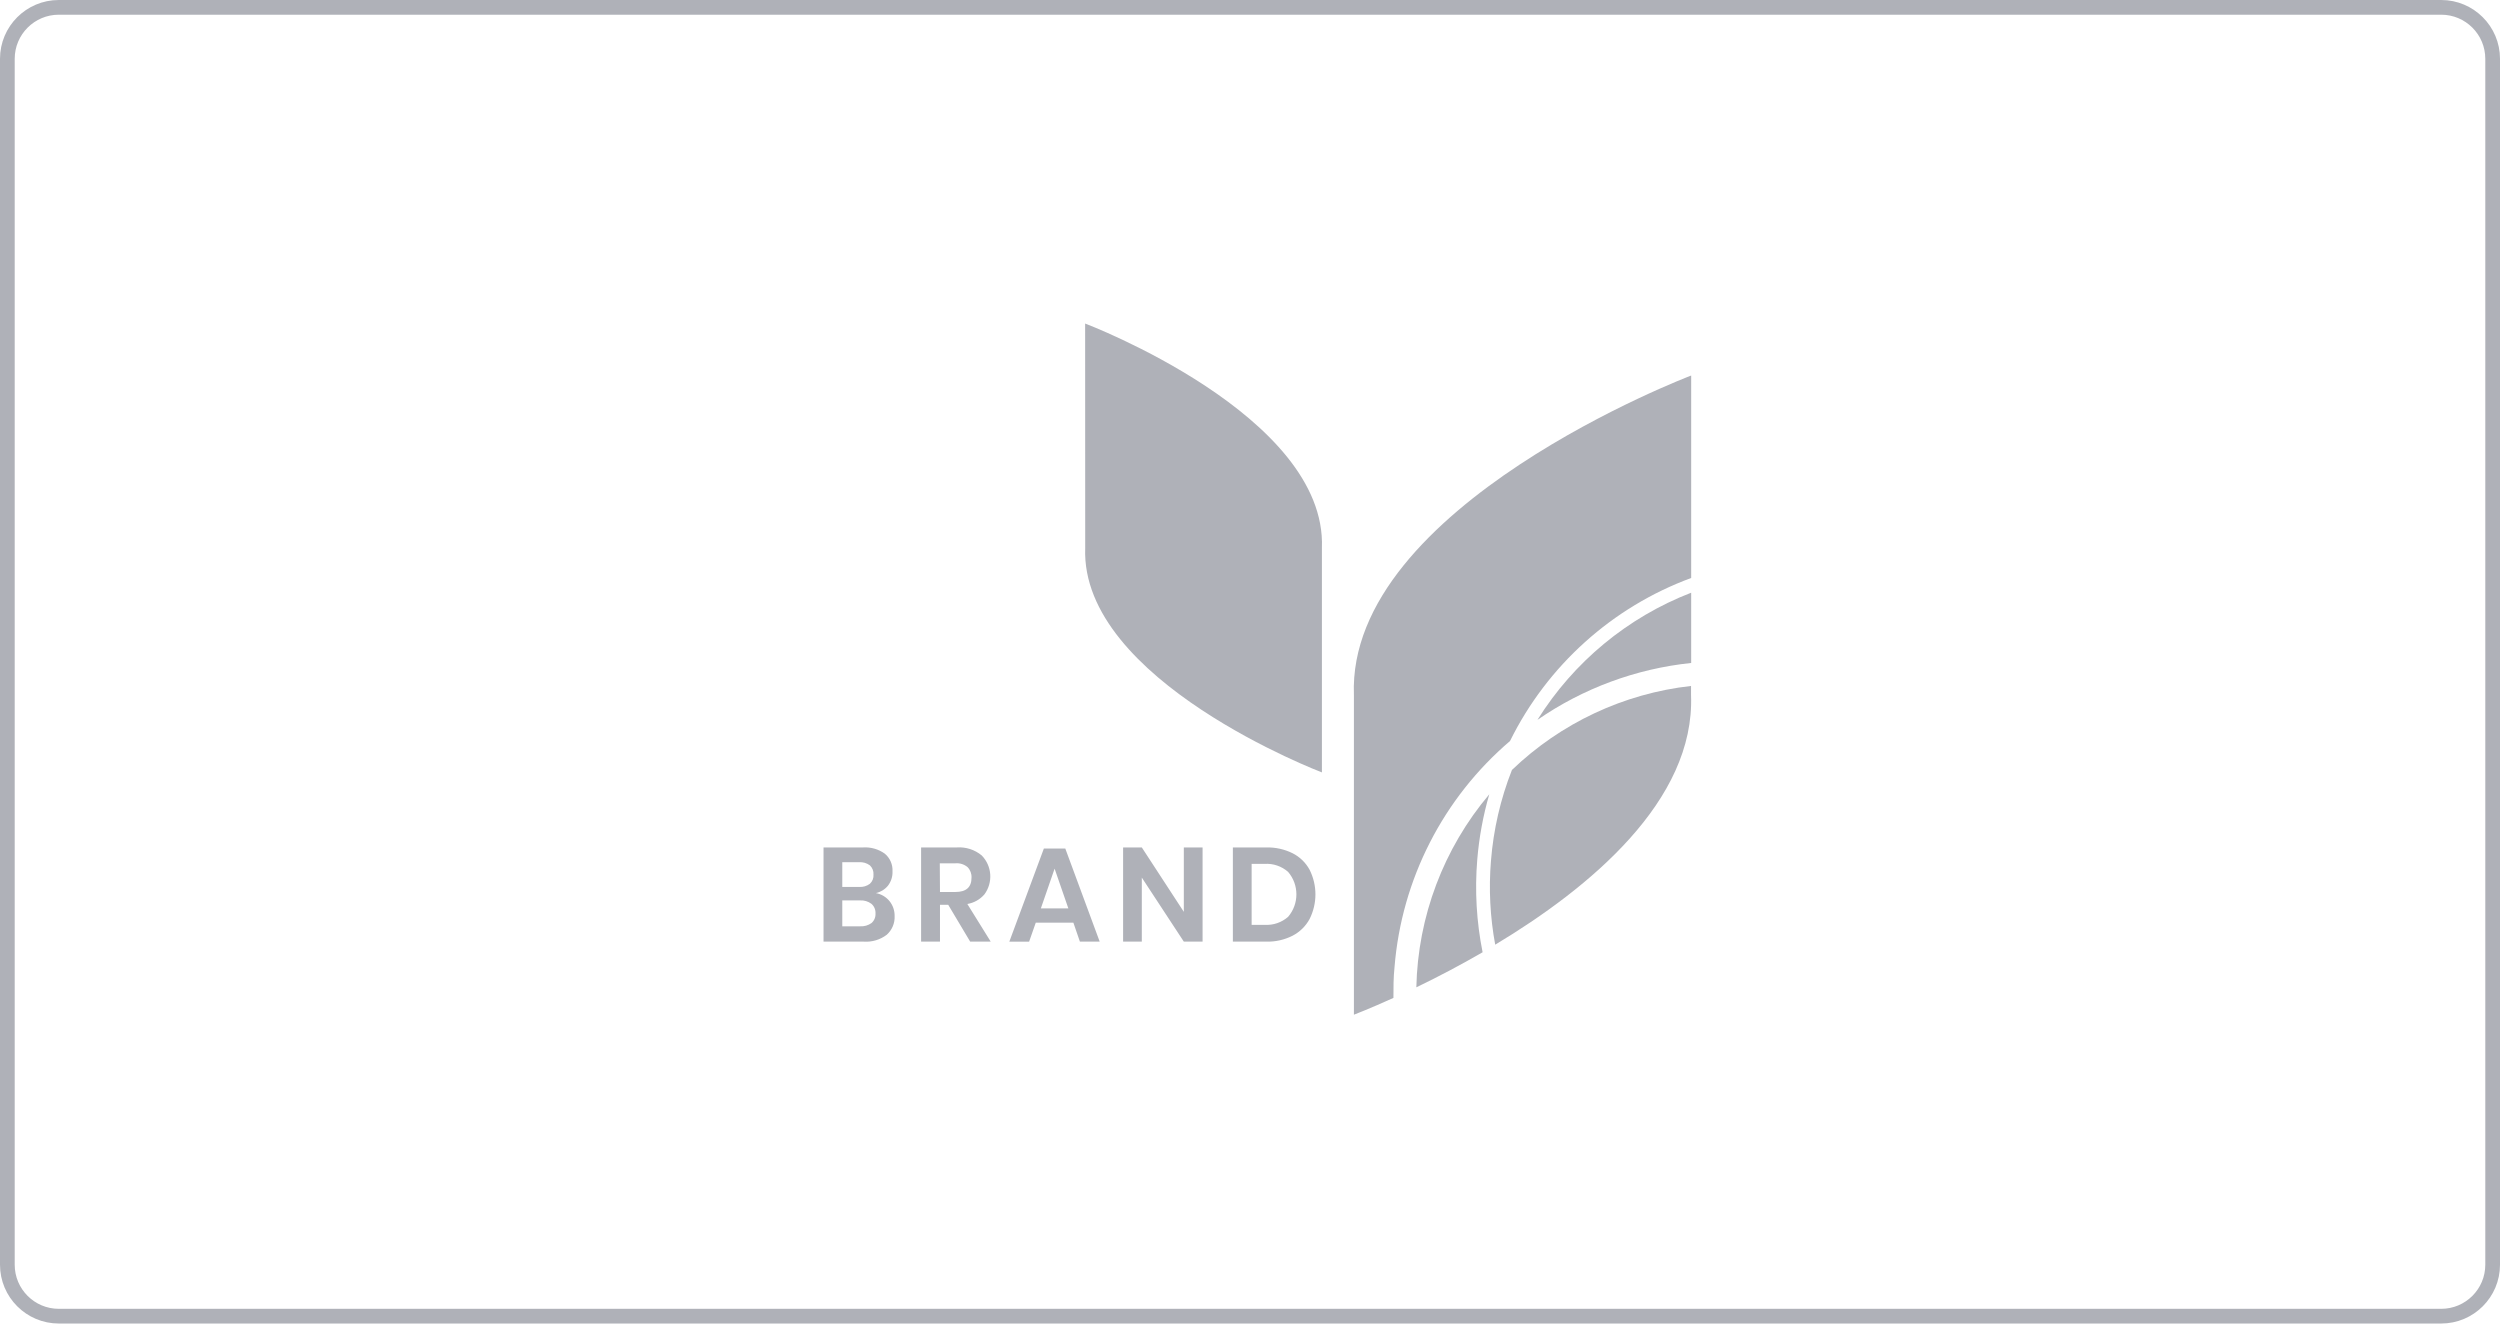
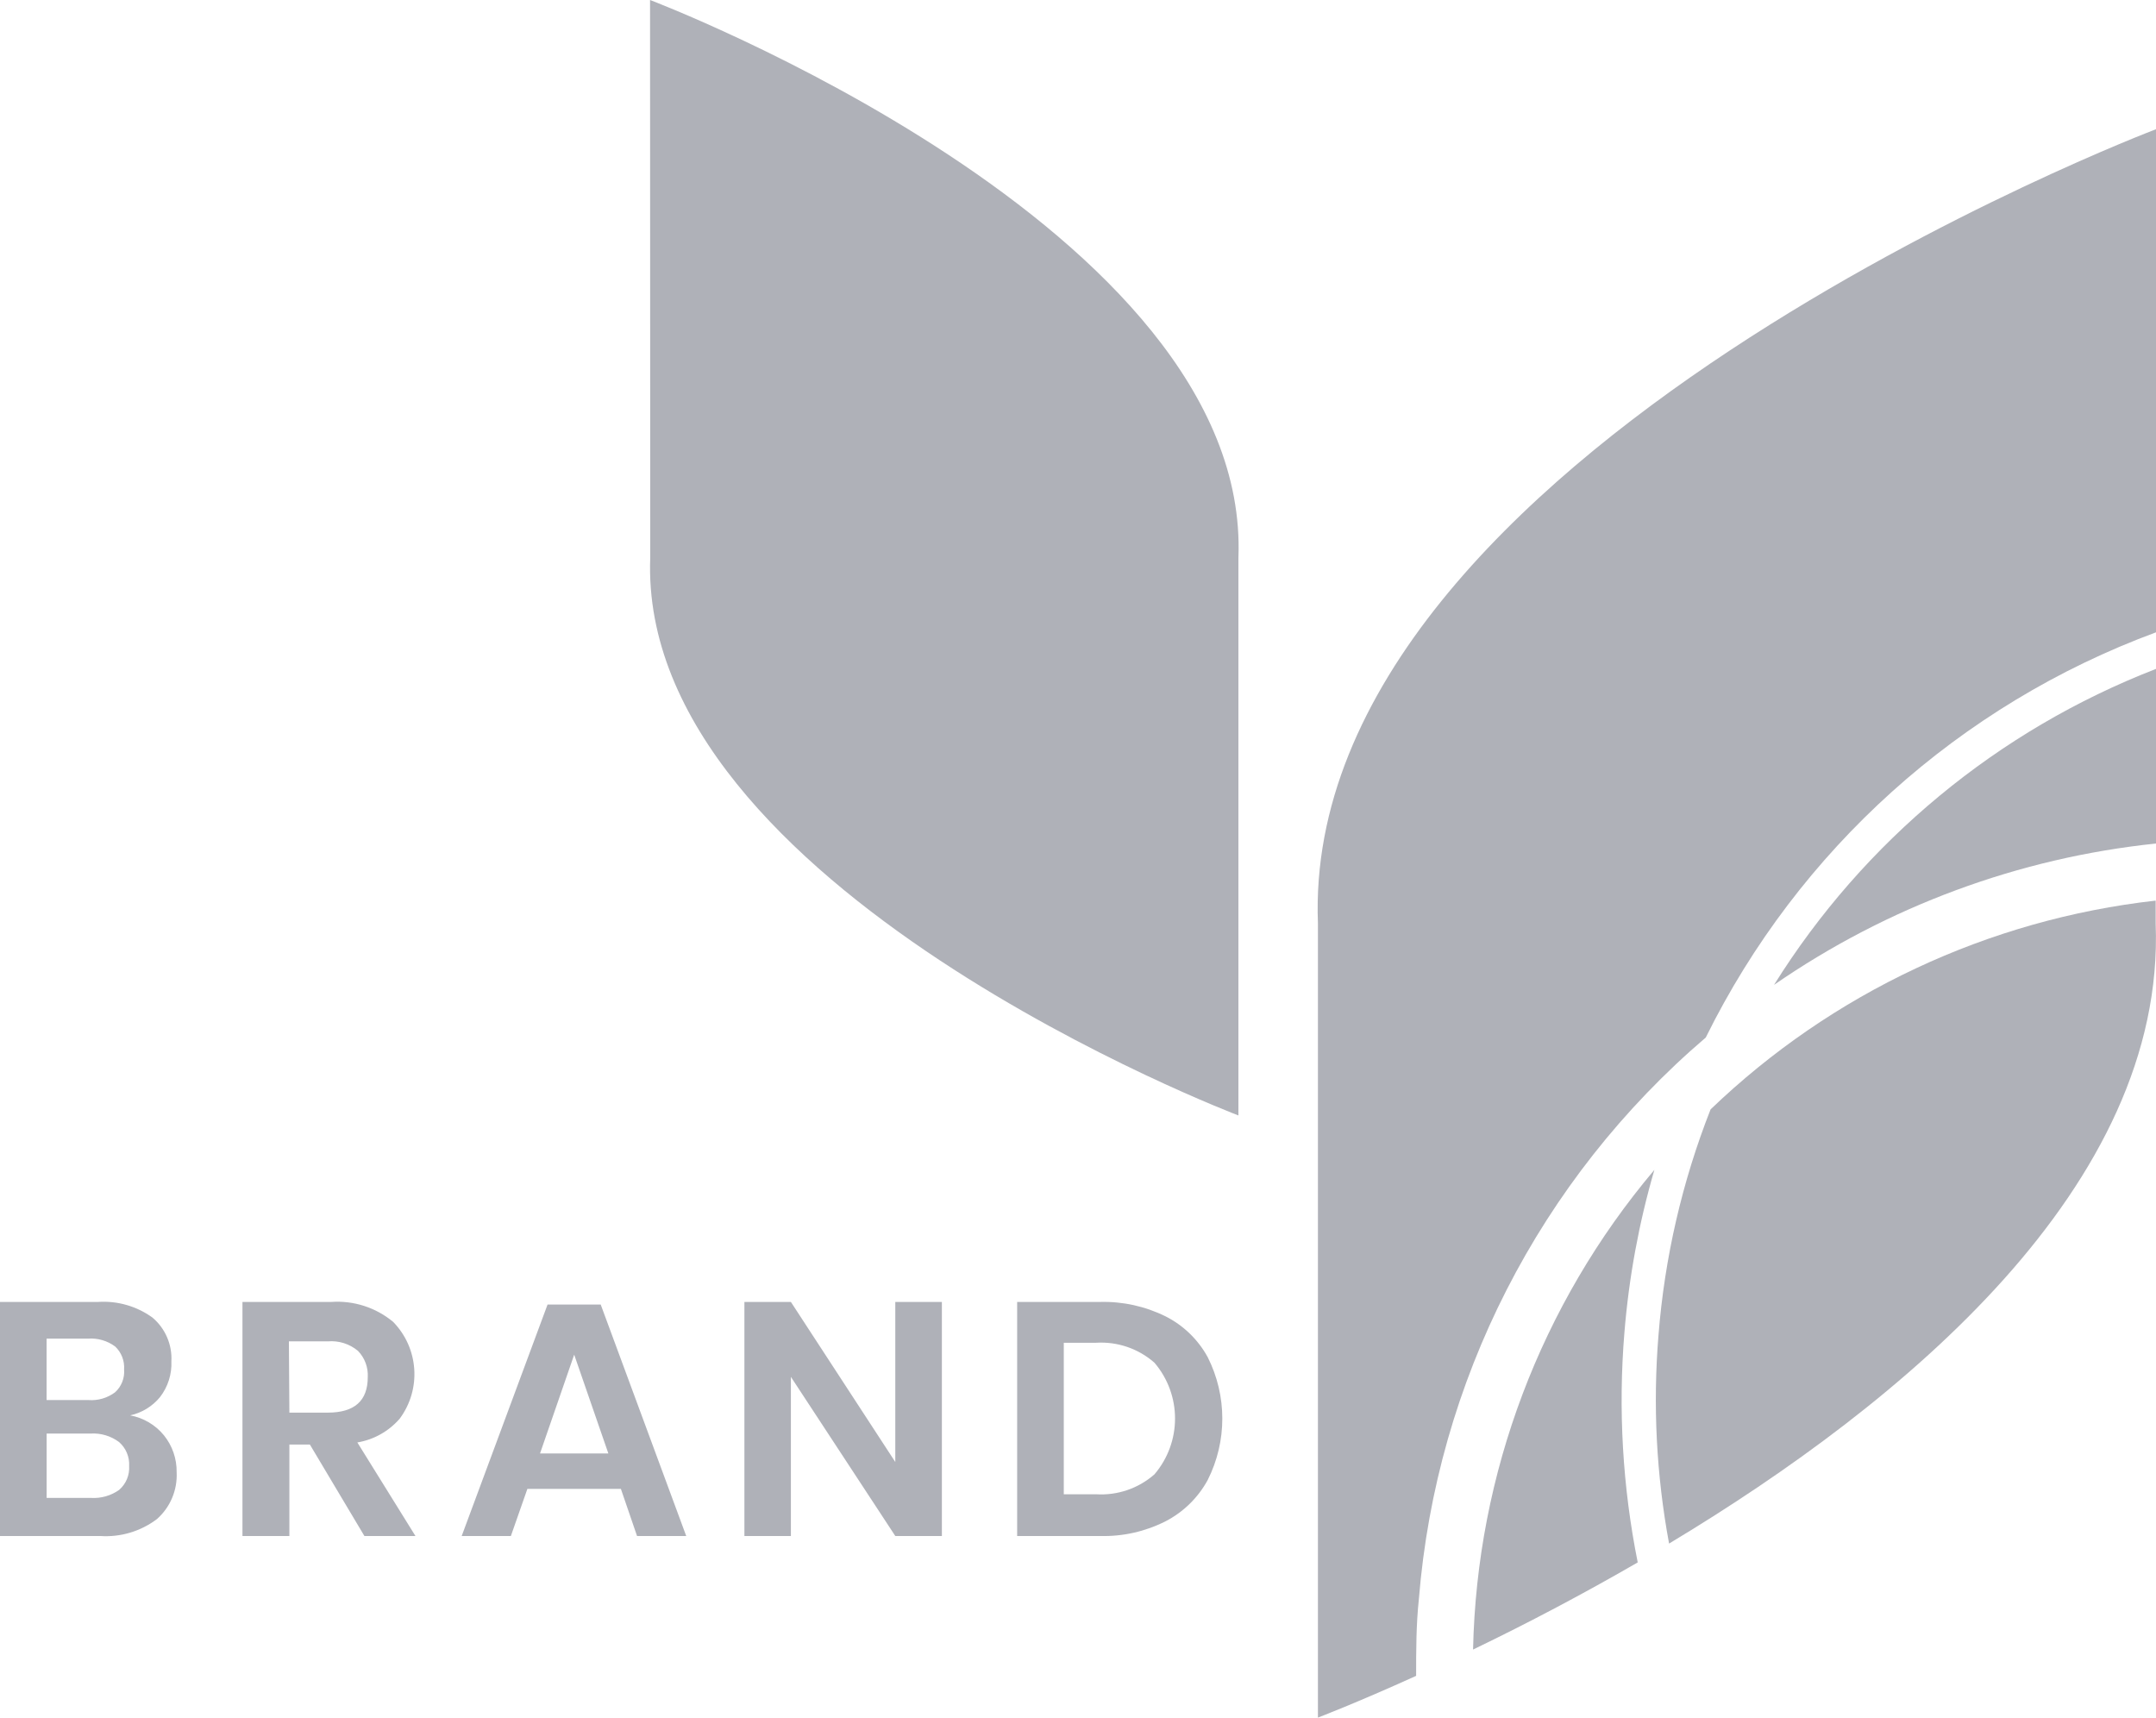
- <svg xmlns="http://www.w3.org/2000/svg" width="170" height="90" fill="none">
-   <rect x=".5" y=".5" width="169" height="89" rx="3.5" stroke="#AFB1B8" />
-   <path d="M60.488 61.278c.23.285.352.643.346 1.01a1.605 1.605 0 01-.537 1.277c-.446.339-1 .504-1.558.466H56v-6.405h2.683a2.285 2.285 0 011.487.426 1.463 1.463 0 01.52 1.198c.016.353-.095.7-.311.98-.209.254-.496.43-.817.5.364.067.692.26.926.548zm-3.213-.967h1.147c.26.02.519-.056.729-.213a.76.76 0 00.246-.626.787.787 0 00-.243-.626 1.106 1.106 0 00-.751-.215h-1.128v1.68zm1.988 2.456a.795.795 0 00.271-.65.81.81 0 00-.277-.658 1.181 1.181 0 00-.78-.231h-1.202v1.761h1.218c.274.016.546-.062.77-.222zM65.972 64.031l-1.492-2.503h-.561v2.503h-1.284v-6.405h2.43a2.39 2.39 0 011.693.545 2.047 2.047 0 01.18 2.65c-.3.345-.709.575-1.159.65l1.59 2.56h-1.397zm-2.053-3.376h1.05c.73 0 1.094-.323 1.094-.97a.956.956 0 00-.268-.72 1.134 1.134 0 00-.826-.26h-1.063l.013 1.95zM72.99 62.742h-2.558l-.452 1.29h-1.346l2.35-6.334h1.455l2.34 6.333h-1.346l-.443-1.289zm-.342-.97l-.935-2.703-.935 2.703h1.87zM81.776 64.031H80.5l-2.857-4.355v4.355h-1.272v-6.405h1.272l2.857 4.38v-4.38h1.275v6.405zM89.05 62.498a2.757 2.757 0 01-1.153 1.13c-.555.281-1.17.42-1.792.403h-2.27v-6.405h2.27a3.816 3.816 0 011.792.395c.487.246.89.636 1.153 1.117a3.735 3.735 0 010 3.36zm-1.459-.153a2.352 2.352 0 000-3.057 2.21 2.21 0 00-1.595-.545h-.885v4.146h.885a2.21 2.21 0 001.595-.544zM73.789 22S90.24 28.236 89.89 37.26v15.263s-16.439-6.24-16.096-15.263L73.789 22zM104.547 48.95A22.485 22.485 0 01115 45.082v-4.778a21.467 21.467 0 00-10.453 8.646z" fill="#AFB1B8" />
-   <path d="M102.681 50.389A22.383 22.383 0 01115 39.303V25.536s-23.43 8.883-22.934 21.733V69s1.044-.397 2.687-1.142c0-.695 0-1.396.075-2.1a22.605 22.605 0 017.853-15.369z" fill="#AFB1B8" />
-   <path d="M100.453 58.462c.123-1.507.397-2.998.819-4.45a21.042 21.042 0 00-4.961 13.126 67.875 67.875 0 004.506-2.384 22.555 22.555 0 01-.364-6.292zM101.385 58.54a21.593 21.593 0 00.289 5.698c6.402-3.846 13.594-9.788 13.317-16.969v-.625a20.97 20.97 0 00-12.179 5.713 21.477 21.477 0 00-1.427 6.183z" fill="#AFB1B8" />
+ <svg xmlns="http://www.w3.org/2000/svg" width="59" height="47" fill="none">
+   <path d="M4.488 39.278c.23.285.352.643.346 1.01a1.604 1.604 0 01-.536 1.277c-.447.339-1 .504-1.559.466H0v-6.405h2.683a2.284 2.284 0 011.487.426 1.464 1.464 0 01.52 1.198c.016.353-.095.7-.311.98-.209.254-.496.43-.817.5.363.067.692.26.926.548zm-3.213-.967H2.42c.261.02.52-.056.73-.213a.761.761 0 00.246-.626.788.788 0 00-.243-.625 1.106 1.106 0 00-.751-.216H1.275v1.68zm1.988 2.456a.796.796 0 00.271-.65.81.81 0 00-.277-.658 1.18 1.18 0 00-.78-.231H1.276v1.761h1.218c.274.016.546-.062.77-.222zM9.972 42.031L8.48 39.528h-.561v2.503H6.635v-6.405h2.43a2.39 2.39 0 011.693.545 2.047 2.047 0 01.18 2.65c-.3.345-.709.575-1.159.65l1.59 2.56H9.972zM7.92 38.655h1.05c.73 0 1.094-.323 1.094-.97a.956.956 0 00-.268-.72 1.135 1.135 0 00-.826-.26H7.906l.013 1.95zM16.99 40.742h-2.558l-.452 1.29h-1.346l2.35-6.334h1.455l2.34 6.333h-1.346l-.442-1.289zm-.342-.97l-.935-2.703-.935 2.703h1.87zM25.776 42.031H24.5l-2.857-4.355v4.355h-1.272v-6.405h1.272l2.857 4.38v-4.38h1.275v6.405zM33.05 40.498a2.757 2.757 0 01-1.153 1.13c-.555.281-1.17.42-1.792.403h-2.27v-6.405h2.27a3.816 3.816 0 011.792.395c.488.246.89.636 1.153 1.117a3.735 3.735 0 010 3.36zm-1.459-.153a2.352 2.352 0 000-3.057 2.21 2.21 0 00-1.595-.545h-.885v4.146h.885a2.21 2.21 0 001.595-.544zM17.789 0S34.24 6.236 33.89 15.26v15.263s-16.439-6.24-16.096-15.263L17.789 0zM48.547 26.95A22.486 22.486 0 0159 23.082v-4.778a21.467 21.467 0 00-10.453 8.646z" fill="#AFB1B8" />
+   <path d="M46.68 28.389A22.382 22.382 0 0159 17.303V3.536s-23.43 8.883-22.934 21.733V47s1.044-.397 2.687-1.142c0-.695 0-1.395.075-2.1A22.606 22.606 0 0146.68 28.39z" fill="#AFB1B8" />
+   <path d="M44.453 36.462c.123-1.507.397-2.998.82-4.45a21.04 21.04 0 00-4.962 13.126 68.028 68.028 0 004.506-2.384 22.573 22.573 0 01-.364-6.292zM45.385 36.54a21.58 21.58 0 00.29 5.698c6.4-3.846 13.593-9.788 13.316-16.968v-.626a20.972 20.972 0 00-12.18 5.713 21.492 21.492 0 00-1.426 6.183z" fill="#AFB1B8" />
</svg>
